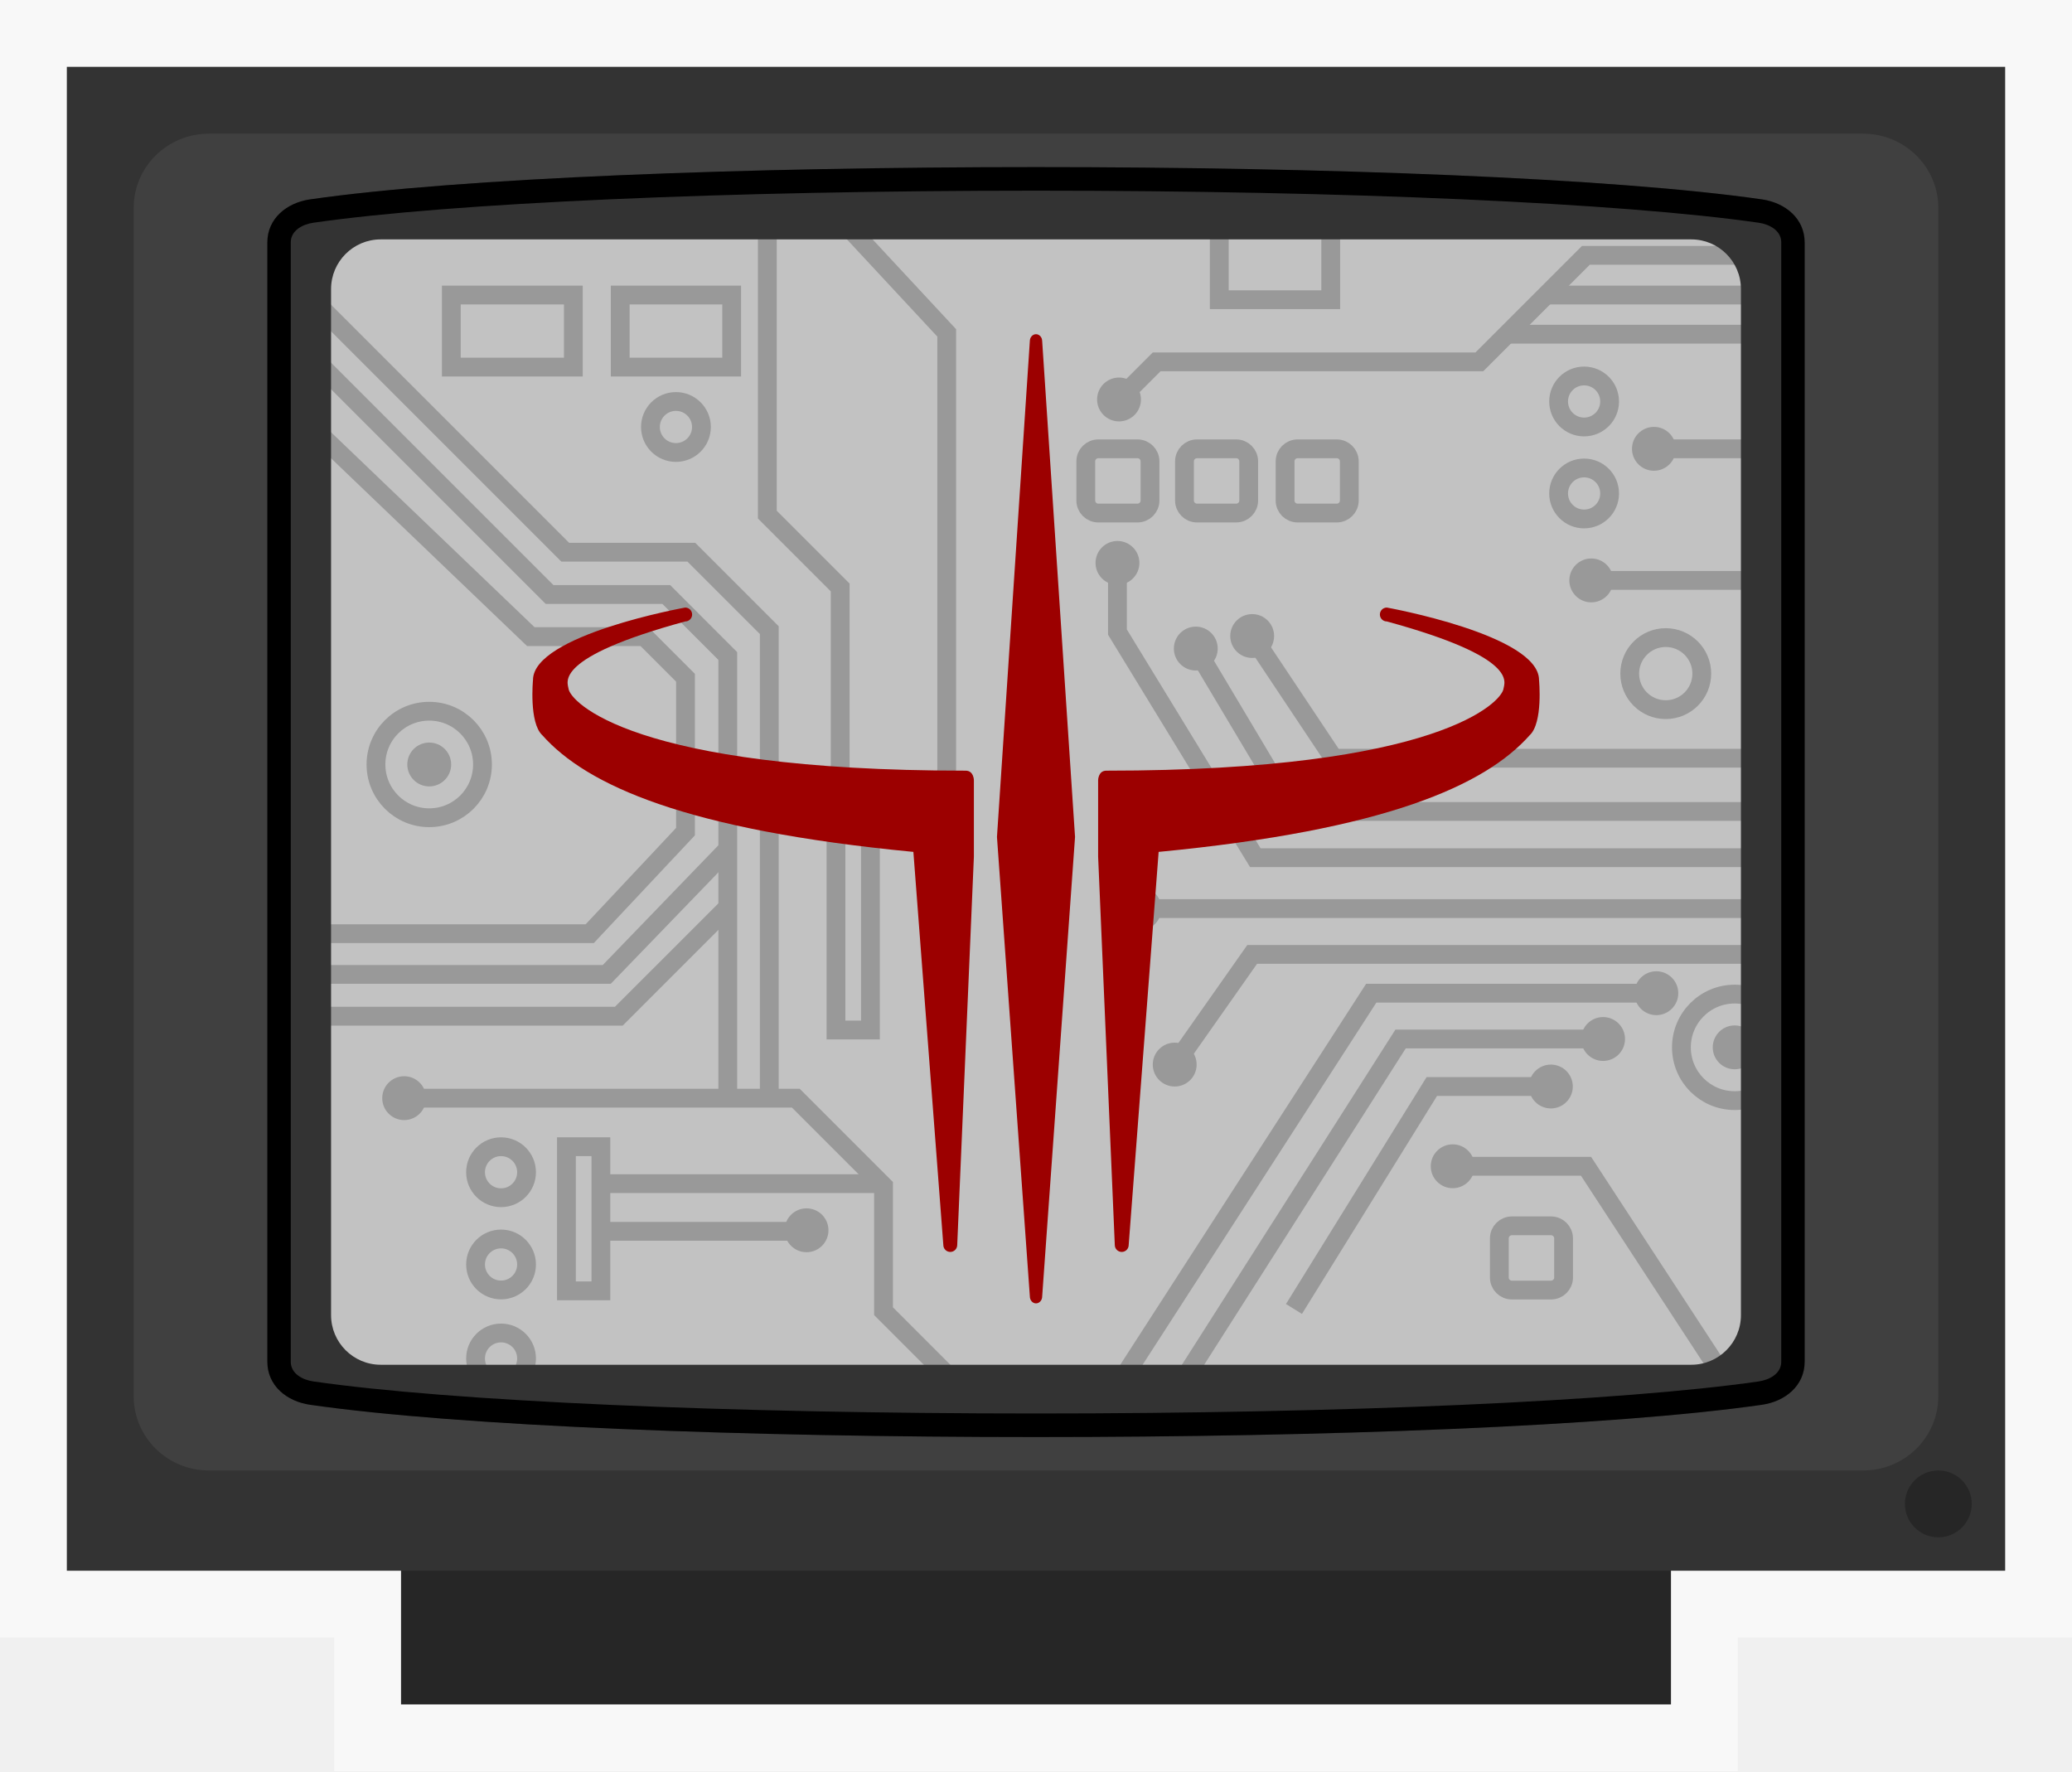
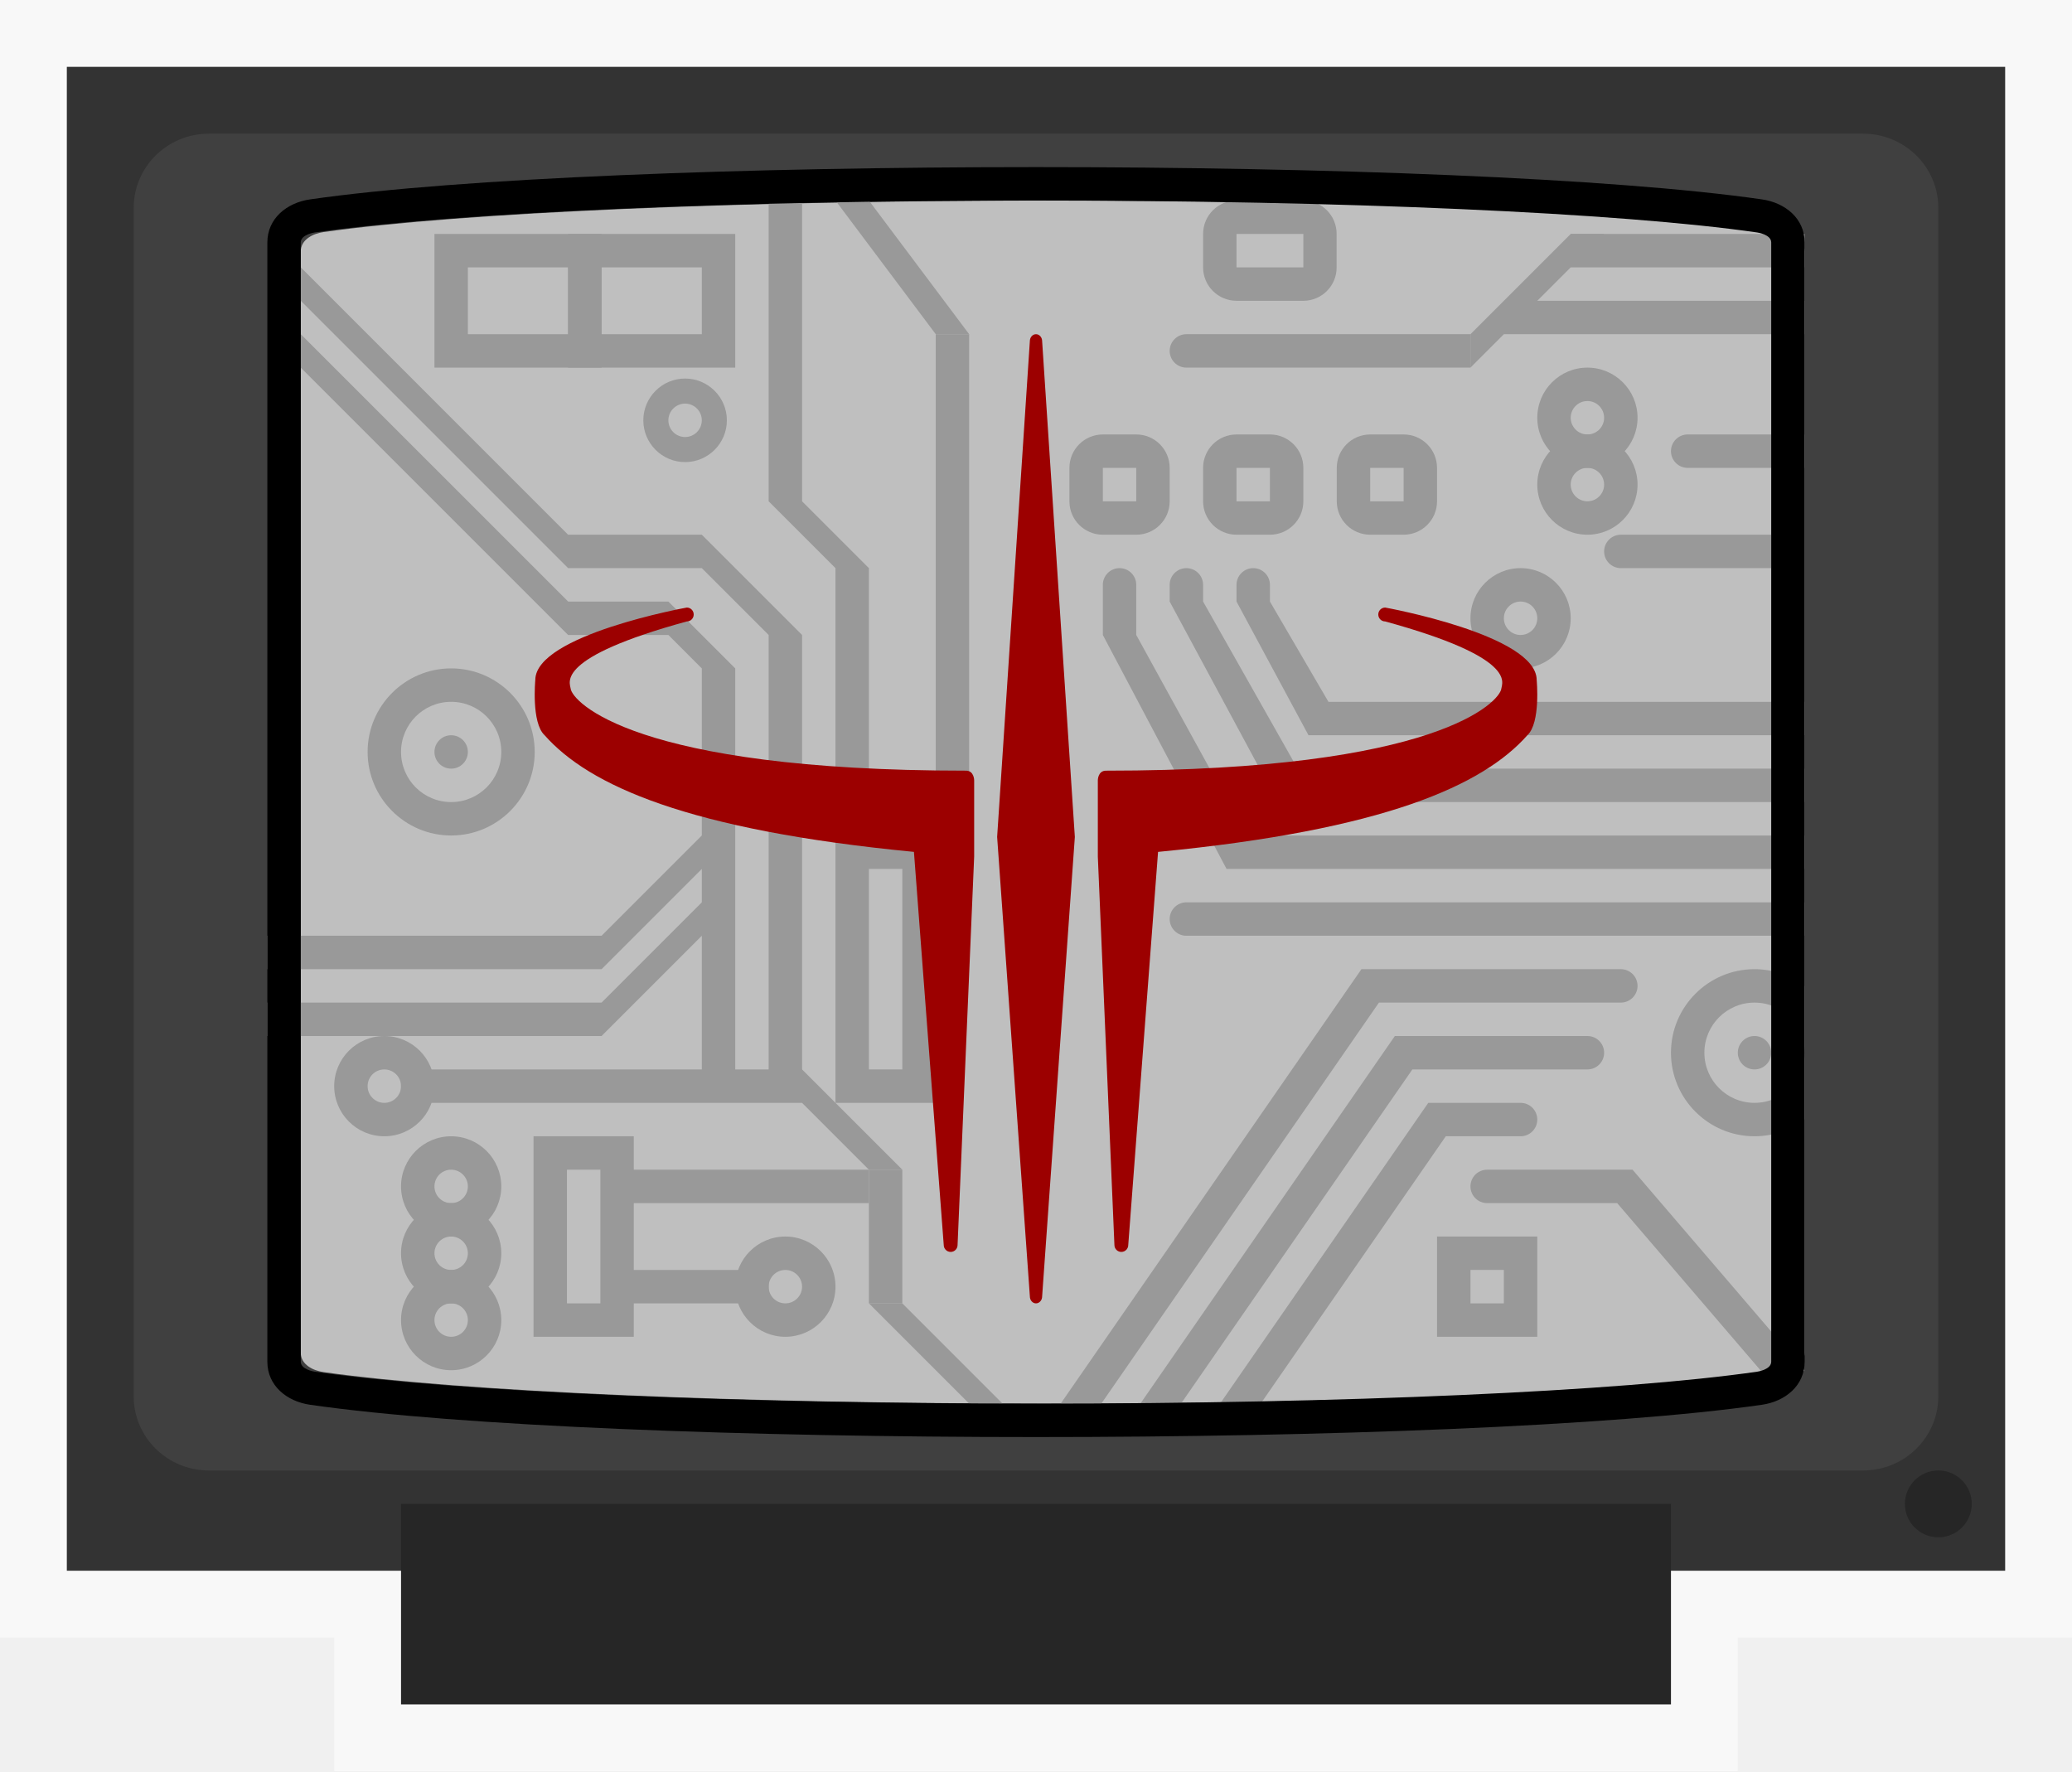
- <svg xmlns="http://www.w3.org/2000/svg" xmlns:xlink="http://www.w3.org/1999/xlink" version="1.1" id="Layer_1" x="0px" y="0px" width="330.666px" height="282.666px" viewBox="0 0 330.666 282.666" enable-background="new 0 0 330.666 282.666" xml:space="preserve">
-   <g id="g12">
-     <g id="g14">
-       <g id="g22">
- 		</g>
-       <g id="g20">
-         <g id="g34">
-           <defs>
-             <rect id="SVGID_1_" x="0" width="330.666" height="282.666" />
-           </defs>
-           <clipPath id="SVGID_2_">
-             <use xlink:href="#SVGID_1_" overflow="visible" />
-           </clipPath>
-           <g id="g32" opacity="0.5" clip-path="url(#SVGID_2_)">
-             <g id="g30" transform="translate(244,232)">
-               <path id="path28" fill="#FFFFFF" d="M75.999-232h-309.333H-244v10.666v240v10.667h10.666h42.667V40v10.666H-180H22.666h10.667        V40V29.333h42.666h10.667V18.666v-240V-232H75.999z" />
+ <svg xmlns="http://www.w3.org/2000/svg" viewBox="0 0 330.667 282.667" height="282.667" width="330.667" xml:space="preserve" id="svg2" version="1.1">
+   <defs id="defs6">
+     <clipPath id="clipPath18" clipPathUnits="userSpaceOnUse">
+       <path id="path16" d="M 0,256 H 256 V 0 H 0 Z" />
+     </clipPath>
+     <clipPath id="clipPath26" clipPathUnits="userSpaceOnUse">
+       <path id="path24" d="M 4,232 H 252 V 20 H 4 Z" />
+     </clipPath>
+     <clipPath id="clipPath44" clipPathUnits="userSpaceOnUse">
+       <path id="path42" d="M 0,256 H 256 V 0 H 0 Z" />
+     </clipPath>
+   </defs>
+   <g transform="matrix(1.333333,0,0,-1.333333,-5.333333,309.3333)" id="g10">
+     <g id="g12">
+       <g clip-path="url(#clipPath18)" id="g14">
+         <g id="g20">
+           <g id="g22" />
+           <g id="g34">
+             <g style="opacity:0.5" id="g32" clip-path="url(#clipPath26)">
+               <g id="g30" transform="translate(244,232)">
+                 <path id="path28" style="fill:#ffffff;fill-opacity:1;fill-rule:nonzero;stroke:none" d="m 0,0 h -232 -8 v -8 -180 -8 h 8 32 v -8 -8 h 8 152 8 v 8 8 H 0 8 v 8 180 8 z" />
+               </g>
            </g>
          </g>
        </g>
      </g>
    </g>
-   </g>
-   <g id="TV">
-     <path id="path36" fill="#262626" d="M266.666,272H64v-32h202.666V272L266.666,272z" />
-     <path id="path38" fill="#333333" d="M319.999,250.666H10.666v-240h309.333V250.666L319.999,250.666z" />
-     <g id="g40">
-       <g id="g42">
-         <g id="g48" transform="translate(29,216)">
-           <path id="path50" fill="#404040" d="M4.333-194.667h264c6.63,0,12,5.307,12,11.853V6.815c0,6.545-5.37,11.852-12,11.852h-264      c-6.628,0-12-5.307-12-11.852v-189.629C-7.667-189.36-2.295-194.667,4.333-194.667" />
+     <path id="path36" style="fill:#333333;fill-opacity:1;fill-rule:nonzero;stroke:none" d="M 244,44 H 12 v 180 h 232 z" />
+     <g id="g38">
+       <g clip-path="url(#clipPath44)" id="g40">
+         <g transform="translate(29,216)" id="g46">
+           <path id="path48" style="fill:#404040;fill-opacity:1;fill-rule:nonzero;stroke:none" d="m 0,0 h 198 c 4.971,0 9,-3.979 9,-8.889 v -142.222 c 0,-4.91 -4.029,-8.889 -9,-8.889 H 0 c -4.971,0 -9,3.979 -9,8.889 V -8.889 C -9,-3.979 -4.971,0 0,0" />
        </g>
-         <g id="g60" transform="translate(236,48)">
-           <path id="path62" fill="#262626" d="M73.333,197.333c-2.943,0-5.334-2.389-5.334-5.333s2.391-5.334,5.334-5.334      c2.945,0,5.333,2.39,5.333,5.334S76.279,197.333,73.333,197.333" />
+         <path id="path50" style="fill:#262626;fill-opacity:1;fill-rule:nonzero;stroke:none" d="M 204,28 H 52 v 24 h 152 z" />
+         <g transform="translate(130,208)" id="g52">
+           <path id="path54" style="fill:#bfbfbf;fill-opacity:1;fill-rule:nonzero;stroke:none" d="M 0,0 C 37.252,0 70.69,-1.446 87.268,-3.774 88.528,-3.951 90,-4.666 90,-6.096 v -131.808 c 0,-1.431 -1.472,-2.145 -2.732,-2.322 C 70.69,-142.554 37.252,-144 0,-144 c -37.251,0 -70.69,1.446 -87.268,3.774 -1.26,0.177 -2.732,0.891 -2.732,2.322 V -6.096 c 0,1.43 1.472,2.145 2.732,2.322 C -70.69,-1.446 -37.251,0 0,0" />
+         </g>
+         <path id="path56" style="fill:#999999;fill-opacity:1;fill-rule:nonzero;stroke:none" d="m 220,192 h -36 v 4 h 36 z" />
+         <g transform="translate(104,208)" id="g58">
+           <path id="path60" style="fill:#999999;fill-opacity:1;fill-rule:nonzero;stroke:none" d="M 0,0 H 4 L 16,-16 H 12 Z" />
+         </g>
+         <g transform="translate(76,204)" id="g62">
+           <path id="path64" style="fill:#999999;fill-opacity:1;fill-rule:nonzero;stroke:none" d="m 0,0 h -4 -12 -4 v -4 -8 -4 h 4 12 4 v 4 8 z m -4,-12 h -12 v 8 h 12 z" />
+         </g>
+         <g transform="translate(92,204)" id="g66">
+           <path id="path68" style="fill:#999999;fill-opacity:1;fill-rule:nonzero;stroke:none" d="m 0,0 h -4 -12 -4 v -4 -8 -4 h 4 12 4 v 4 8 z m -4,-12 h -12 v 8 h 12 z" />
+         </g>
+         <g transform="translate(79.8589,96)" id="g70">
+           <path id="path72" style="fill:#999999;fill-opacity:1;fill-rule:nonzero;stroke:none" d="m 0,0 h -4 -4 -4 v -4 -16 -4 h 4 4 4 v 4 16 z m -4,-20 h -4 v 16 h 4 z" />
+         </g>
+         <g transform="translate(58,152)" id="g74">
+           <path id="path76" style="fill:#999999;fill-opacity:1;fill-rule:nonzero;stroke:none" d="m 0,0 c -5.514,0 -10,-4.486 -10,-10 0,-5.514 4.486,-10 10,-10 5.514,0 10,4.486 10,10 C 10,-4.486 5.514,0 0,0 m 0,-4 c 3.313,0 6,-2.687 6,-6 0,-3.313 -2.687,-6 -6,-6 -3.313,0 -6,2.687 -6,6 0,3.313 2.687,6 6,6" />
+         </g>
+         <g transform="translate(58,144)" id="g78">
+           <path id="path80" style="fill:#999999;fill-opacity:1;fill-rule:nonzero;stroke:none" d="m 0,0 c 1.104,0 2,-0.896 2,-2 0,-1.104 -0.896,-2 -2,-2 -1.104,0 -2,0.896 -2,2 0,1.104 0.896,2 2,2" />
+         </g>
+         <g transform="translate(214,108)" id="g82">
+           <path id="path84" style="fill:#999999;fill-opacity:1;fill-rule:nonzero;stroke:none" d="m 0,0 c 1.104,0 2,-0.896 2,-2 0,-1.104 -0.896,-2 -2,-2 -1.104,0 -2,0.896 -2,2 0,1.104 0.896,2 2,2" />
+         </g>
+         <g transform="translate(116,132)" id="g86">
+           <path id="path88" style="fill:#999999;fill-opacity:1;fill-rule:nonzero;stroke:none" d="m 0,0 h -4 -4 -4 v -4 -24 -4 h 4 4 4 v 4 24 z m -4,-28 h -4 v 24 h 4 z" />
+         </g>
+         <g transform="translate(58,96)" id="g90">
+           <path id="path92" style="fill:#999999;fill-opacity:1;fill-rule:nonzero;stroke:none" d="m 0,0 c -3.309,0 -6,-2.691 -6,-6 0,-3.309 2.691,-6 6,-6 3.309,0 6,2.691 6,6 0,3.309 -2.691,6 -6,6 m 0,-4 c 1.104,0 2,-0.896 2,-2 0,-1.104 -0.896,-2 -2,-2 -1.104,0 -2,0.896 -2,2 0,1.104 0.896,2 2,2" />
+         </g>
+         <g transform="translate(58,88)" id="g94">
+           <path id="path96" style="fill:#999999;fill-opacity:1;fill-rule:nonzero;stroke:none" d="m 0,0 c -3.309,0 -6,-2.691 -6,-6 0,-3.309 2.691,-6 6,-6 3.309,0 6,2.691 6,6 0,3.309 -2.691,6 -6,6 m 0,-4 c 1.104,0 2,-0.896 2,-2 0,-1.104 -0.896,-2 -2,-2 -1.104,0 -2,0.896 -2,2 0,1.104 0.896,2 2,2" />
+         </g>
+         <g transform="translate(58,80)" id="g98">
+           <path id="path100" style="fill:#999999;fill-opacity:1;fill-rule:nonzero;stroke:none" d="m 0,0 c -3.309,0 -6,-2.691 -6,-6 0,-3.309 2.691,-6 6,-6 3.309,0 6,2.691 6,6 0,3.309 -2.691,6 -6,6 m 0,-4 c 1.104,0 2,-0.896 2,-2 0,-1.104 -0.896,-2 -2,-2 -1.104,0 -2,0.896 -2,2 0,1.104 0.896,2 2,2" />
+         </g>
+         <g transform="translate(86,186.6924)" id="g102">
+           <path id="path104" style="fill:#999999;fill-opacity:1;fill-rule:nonzero;stroke:none" d="m 0,0 c -2.757,0 -5,-2.243 -5,-5 0,-2.757 2.243,-5 5,-5 2.757,0 5,2.243 5,5 0,2.757 -2.243,5 -5,5 m 0,-3 c 1.104,0 2,-0.896 2,-2 0,-1.104 -0.896,-2 -2,-2 -1.104,0 -2,0.896 -2,2 0,1.104 0.896,2 2,2" />
+         </g>
+         <g transform="translate(100,172)" id="g106">
+           <path id="path108" style="fill:#999999;fill-opacity:1;fill-rule:nonzero;stroke:none" d="M 0,0 V 36 H -4 V 0 l 8,-8 v -28 h 4 v 28 z" />
+         </g>
+         <path id="path110" style="fill:#999999;fill-opacity:1;fill-rule:nonzero;stroke:none" d="m 120,132 h -4 v 60 h 4 z" />
+         <g transform="translate(88,168)" id="g112">
+           <path id="path114" style="fill:#999999;fill-opacity:1;fill-rule:nonzero;stroke:none" d="M 0,0 H -16 L -48,32 V 28 L -16,-4 H 0 l 8,-8 V -64 H 4 v 48 l -8,8 h -12 l -32,32 v -4 l 32,-32 h 12 l 4,-4 v -20 l -12,-12 h -40 v -4 h 40 l 12,12 v -4 l -12,-12 h -40 v -4 h 40 l 12,12 v -16 h -36 v -4 h 36 4 4 4 v 4 52 z" />
+         </g>
+         <g transform="translate(50,108)" id="g116">
+           <path id="path118" style="fill:#999999;fill-opacity:1;fill-rule:nonzero;stroke:none" d="m 0,0 c -3.309,0 -6,-2.691 -6,-6 0,-3.309 2.691,-6 6,-6 3.309,0 6,2.691 6,6 0,3.309 -2.691,6 -6,6 m 0,-4 c 1.104,0 2,-0.896 2,-2 0,-1.104 -0.896,-2 -2,-2 -1.104,0 -2,0.896 -2,2 0,1.104 0.896,2 2,2" />
+         </g>
+         <g transform="translate(98,84)" id="g120">
+           <path id="path122" style="fill:#999999;fill-opacity:1;fill-rule:nonzero;stroke:none" d="m 0,0 c -3.309,0 -6,-2.691 -6,-6 0,-3.309 2.691,-6 6,-6 3.309,0 6,2.691 6,6 0,3.309 -2.691,6 -6,6 m 0,-4 c 1.104,0 2,-0.896 2,-2 0,-1.104 -0.896,-2 -2,-2 -1.104,0 -2,0.896 -2,2 0,1.104 0.896,2 2,2" />
+         </g>
+         <path id="path124" style="fill:#999999;fill-opacity:1;fill-rule:nonzero;stroke:none" d="M 108,88 H 76 v 4 h 32 z" />
+         <path id="path126" style="fill:#999999;fill-opacity:1;fill-rule:nonzero;stroke:none" d="M 96,76 H 76 v 4 h 20 z" />
+         <path id="path128" style="fill:#999999;fill-opacity:1;fill-rule:nonzero;stroke:none" d="m 112,76 h -4 v 16 h 4 z" />
+         <g transform="translate(120,64)" id="g130">
+           <path id="path132" style="fill:#999999;fill-opacity:1;fill-rule:nonzero;stroke:none" d="M 0,0 H 4 L -8,12 h -4 z" />
+         </g>
+         <g transform="translate(108,92)" id="g134">
+           <path id="path136" style="fill:#999999;fill-opacity:1;fill-rule:nonzero;stroke:none" d="m 0,0 -12,12 h 4 L 4,0 Z" />
+         </g>
+         <g transform="translate(188,84)" id="g138">
+           <path id="path140" style="fill:#999999;fill-opacity:1;fill-rule:nonzero;stroke:none" d="m 0,0 h -4 -4 -4 v -4 -4 -4 h 4 4 4 v 4 4 z m -4,-8 h -4 v 4 h 4 z" />
+         </g>
+         <g transform="translate(180,188)" id="g142">
+           <path id="path144" style="fill:#999999;fill-opacity:1;fill-rule:nonzero;stroke:none" d="m 0,0 h -34 c -1.104,0 -2,0.896 -2,2 0,1.104 0.896,2 2,2 H 0 Z" />
+         </g>
+         <g transform="translate(180,192)" id="g146">
+           <path id="path148" style="fill:#999999;fill-opacity:1;fill-rule:nonzero;stroke:none" d="m 0,0 12,12 h 4 L 0,-4 Z" />
+         </g>
+         <path id="path150" style="fill:#999999;fill-opacity:1;fill-rule:nonzero;stroke:none" d="m 220,200 h -28 v 4 h 28 z" />
+         <g transform="translate(194,188)" id="g152">
+           <path id="path154" style="fill:#999999;fill-opacity:1;fill-rule:nonzero;stroke:none" d="m 0,0 c -3.309,0 -6,-2.691 -6,-6 0,-3.309 2.691,-6 6,-6 3.309,0 6,2.691 6,6 0,3.309 -2.691,6 -6,6 m 0,-4 c 1.104,0 2,-0.896 2,-2 0,-1.104 -0.896,-2 -2,-2 -1.104,0 -2,0.896 -2,2 0,1.104 0.896,2 2,2" />
+         </g>
+         <g transform="translate(194,180)" id="g156">
+           <path id="path158" style="fill:#999999;fill-opacity:1;fill-rule:nonzero;stroke:none" d="m 0,0 c -3.309,0 -6,-2.691 -6,-6 0,-3.309 2.691,-6 6,-6 3.309,0 6,2.691 6,6 0,3.309 -2.691,6 -6,6 m 0,-4 c 1.104,0 2,-0.896 2,-2 0,-1.104 -0.896,-2 -2,-2 -1.104,0 -2,0.896 -2,2 0,1.104 0.896,2 2,2" />
+         </g>
+         <g transform="translate(186,164)" id="g160">
+           <path id="path162" style="fill:#999999;fill-opacity:1;fill-rule:nonzero;stroke:none" d="m 0,0 c -3.309,0 -6,-2.691 -6,-6 0,-3.309 2.691,-6 6,-6 3.309,0 6,2.691 6,6 0,3.309 -2.691,6 -6,6 m 0,-4 c 1.104,0 2,-0.896 2,-2 0,-1.104 -0.896,-2 -2,-2 -1.104,0 -2,0.896 -2,2 0,1.104 0.896,2 2,2" />
+         </g>
+         <g transform="translate(156,124)" id="g164">
+           <path id="path166" style="fill:#999999;fill-opacity:1;fill-rule:nonzero;stroke:none" d="M 0,0 V 4" />
+         </g>
+         <g transform="translate(220,128)" id="g168">
+           <path id="path170" style="fill:#999999;fill-opacity:1;fill-rule:nonzero;stroke:none" d="M 0,0 H -69.194 L -84,28 v 6 c 0,1.104 0.896,2 2,2 1.104,0 2,-0.896 2,-2 V 28 L -66.806,4 H 0 Z" />
+         </g>
+         <g transform="translate(220,120)" id="g172">
+           <path id="path174" style="fill:#999999;fill-opacity:1;fill-rule:nonzero;stroke:none" d="m 0,0 h -74 c -1.104,0 -2,0.896 -2,2 0,1.104 0.896,2 2,2 H 0 Z" />
+         </g>
+         <g transform="translate(216,164)" id="g176">
+           <path id="path178" style="fill:#999999;fill-opacity:1;fill-rule:nonzero;stroke:none" d="m 0,0 h -18 c -1.104,0 -2,0.896 -2,2 0,1.104 0.896,2 2,2 H 0 Z" />
+         </g>
+         <g transform="translate(220,176)" id="g180">
+           <path id="path182" style="fill:#999999;fill-opacity:1;fill-rule:nonzero;stroke:none" d="m 0,0 h -14 c -1.104,0 -2,0.896 -2,2 0,1.104 0.896,2 2,2 H 0 Z" />
+         </g>
+         <g transform="translate(133.6445,60.8613)" id="g184">
+           <path id="path186" style="fill:#999999;fill-opacity:1;fill-rule:nonzero;stroke:none" d="m 0,0 -3.289,2.277 36.597,52.862 h 31.047 c 1.105,0 2,-0.896 2,-2 0,-1.105 -0.895,-2 -2,-2 H 35.403 Z" />
+         </g>
+         <g transform="translate(159.3125,140)" id="g188">
+           <path id="path190" style="fill:#999999;fill-opacity:1;fill-rule:nonzero;stroke:none" d="m 0,0 -11.313,20 v 2 c 0,1.104 -0.895,2 -2,2 -1.104,0 -2,-0.896 -2,-2 V 20 L -2.389,-4 h 63.077 v 4 z" />
+         </g>
+         <g transform="translate(163.0039,148)" id="g192">
+           <path id="path194" style="fill:#999999;fill-opacity:1;fill-rule:nonzero;stroke:none" d="m 0,0 -7.004,12 v 2 c 0,1.104 -0.895,2 -2,2 -1.104,0 -2,-0.896 -2,-2 v -2 l 8.615,-16 h 59.385 v 4 z" />
+         </g>
+         <path id="path196" style="fill:#999999;fill-opacity:1;fill-rule:nonzero;stroke:none" d="m 140,172 h -4 v 4 h 4 z m 0,8 h -4 c -2.209,0 -4,-1.791 -4,-4 v -4 c 0,-2.209 1.791,-4 4,-4 h 4 c 2.209,0 4,1.791 4,4 v 4 c 0,2.209 -1.791,4 -4,4" />
+         <path id="path198" style="fill:#999999;fill-opacity:1;fill-rule:nonzero;stroke:none" d="m 156,172 h -4 v 4 h 4 z m 0,8 h -4 c -2.209,0 -4,-1.791 -4,-4 v -4 c 0,-2.209 1.791,-4 4,-4 h 4 c 2.209,0 4,1.791 4,4 v 4 c 0,2.209 -1.791,4 -4,4" />
+         <path id="path200" style="fill:#999999;fill-opacity:1;fill-rule:nonzero;stroke:none" d="m 172,172 h -4 v 4 h 4 z m 0,8 h -4 c -2.209,0 -4,-1.791 -4,-4 v -4 c 0,-2.209 1.791,-4 4,-4 h 4 c 2.209,0 4,1.791 4,4 v 4 c 0,2.209 -1.791,4 -4,4" />
+         <path id="path202" style="fill:#999999;fill-opacity:1;fill-rule:nonzero;stroke:none" d="m 160,200 h -8 v 4 h 8 z m 0,8 h -8 c -2.209,0 -4,-1.791 -4,-4 v -4 c 0,-2.209 1.791,-4 4,-4 h 8 c 2.199,0 3.981,1.782 3.981,3.981 v 4.038 c 0,2.199 -1.782,3.981 -3.981,3.981" />
+         <g transform="translate(219.9854,67.9854)" id="g204">
+           <path id="path206" style="fill:#999999;fill-opacity:1;fill-rule:nonzero;stroke:none" d="m 0,0 -20.584,24.015 h -17.401 c -1.105,0 -2,-0.896 -2,-2 0,-1.105 0.895,-2 2,-2 h 15.561 L -2.837,-2.837 Z" />
+         </g>
+         <g transform="translate(194,108)" id="g208">
+           <path id="path210" style="fill:#999999;fill-opacity:1;fill-rule:nonzero;stroke:none" d="M 0,0 H -23.048 L -53.51,-44 h 4.865 l 27.693,40 H 0 c 1.104,0 2,0.896 2,2 0,1.104 -0.896,2 -2,2" />
+         </g>
+         <g transform="translate(186,100)" id="g212">
+           <path id="path214" style="fill:#999999;fill-opacity:1;fill-rule:nonzero;stroke:none" d="m 0,0 h -11.048 l -24.923,-36 h 4.866 L -8.952,-4 H 0 c 1.104,0 2,0.896 2,2 0,1.104 -0.896,2 -2,2" />
+         </g>
+         <g transform="translate(220,106)" id="g216">
+           <path id="path218" style="fill:#999999;fill-opacity:1;fill-rule:nonzero;stroke:none" d="m 0,0 c 0,-3.313 -2.687,-6 -6,-6 -3.313,0 -6,2.687 -6,6 0,3.313 2.687,6 6,6 3.313,0 6,-2.687 6,-6 V 7.98 C -1.674,9.242 -3.747,10 -6,10 -11.514,10 -16,5.514 -16,0 c 0,-5.514 4.486,-10 10,-10 2.253,0 4.326,0.758 6,2.02 z" />
+         </g>
+         <g transform="translate(69.1826,144.0034)" id="g220">
+           <path id="path222" style="fill:#9c0000;fill-opacity:1;fill-rule:nonzero;stroke:none" d="m 0,0 c -1.605,1.489 -1.111,6.609 -1.111,6.609 0,5.397 18.133,8.67 18.133,8.67 0.459,0 0.826,-0.372 0.826,-0.831 0,-0.46 -0.368,-0.832 -0.826,-0.832 C 1.173,9.273 3.031,6.311 3.123,5.562 c 0.189,-1.505 7.5,-9.806 47.313,-9.806 0.981,0 0.981,-1.15 0.981,-1.15 v -9.129 L 49.43,-61.016 c 0,-0.458 -0.372,-0.83 -0.826,-0.83 -0.455,0 -0.829,0.372 -0.829,0.83 l -3.567,47.051 C 17.105,-11.354 5.309,-6.001 0,0" />
+         </g>
+         <g transform="translate(128.7344,76.8301)" id="g224">
+           <path id="path226" style="fill:#9c0000;fill-opacity:1;fill-rule:nonzero;stroke:none" d="m 0,0 c 0,-0.458 -0.331,-0.83 -0.735,-0.83 -0.405,0 -0.733,0.372 -0.733,0.83 l -3.918,54.996 3.916,59.342 c 0,0.46 0.328,0.832 0.735,0.832 0.404,0 0.735,-0.372 0.735,-0.832 L 3.915,54.996 Z" />
+         </g>
+         <g transform="translate(142.6094,130.0376)" id="g228">
+           <path id="path230" style="fill:#9c0000;fill-opacity:1;fill-rule:nonzero;stroke:none" d="m 0,0 -3.568,-47.05 c 0,-0.458 -0.373,-0.83 -0.828,-0.83 -0.454,0 -0.827,0.372 -0.827,0.83 l -1.986,46.493 v 9.129 c 0,0 0,1.15 0.98,1.15 39.814,0 47.125,8.3 47.314,9.806 0.092,0.749 1.949,3.711 -13.898,8.054 -0.46,0 -0.828,0.372 -0.828,0.832 0,0.459 0.368,0.831 0.828,0.831 0,0 18.131,-3.273 18.131,-8.67 0,0 0.495,-5.12 -1.111,-6.609 C 38.897,7.964 27.101,2.612 0,0" />
+         </g>
+         <g transform="translate(236,48)" id="g232">
+           <path id="path234" style="fill:#262626;fill-opacity:1;fill-rule:nonzero;stroke:none" d="M 0,0 C -2.209,0 -4,1.791 -4,4 -4,6.209 -2.209,8 0,8 2.209,8 4,6.209 4,4 4,1.791 2.209,0 0,0" />
+         </g>
+         <g transform="translate(128,212)" id="g236">
+           <path id="path238" style="fill:#000000;fill-opacity:1;fill-rule:nonzero;stroke:none" d="M 0,0 C -34.5,0 -69,-1.288 -86.889,-3.864 -89.692,-4.268 -92,-6.163 -92,-9.017 v -133.966 c 0,-2.855 2.308,-4.748 5.111,-5.153 C -69,-150.712 -34.5,-152 0,-152 c 34.5,0 69,1.288 86.889,3.864 2.803,0.405 5.111,2.298 5.111,5.153 V -9.017 c 0,2.854 -2.308,4.749 -5.111,5.153 C 69,-1.288 34.5,0 0,0 M 0,-4 C 36.867,-4 69.942,-5.465 86.318,-7.824 86.388,-7.833 88,-8.077 88,-9.017 v -133.966 c 0,-0.941 -1.612,-1.184 -1.682,-1.194 C 69.942,-146.535 36.867,-148 0,-148 c -36.867,0 -69.942,1.465 -86.319,3.823 -0.068,0.01 -1.681,0.253 -1.681,1.194 V -9.017 c 0,0.94 1.613,1.184 1.681,1.193 C -69.942,-5.465 -36.867,-4 0,-4" />
        </g>
      </g>
    </g>
-     <path fill="#C2C2C2" d="M283.834,214.24c0,4.61-3.735,8.348-8.348,8.348H55.181c-4.611,0-8.349-3.735-8.349-8.348V41.764   c0-4.611,3.736-8.348,8.349-8.348h220.305c4.611,0,8.348,3.736,8.348,8.348V214.24L283.834,214.24z" />
-   </g>
-   <g id="Wires">
-     <polyline fill="none" stroke="#999999" stroke-width="3" stroke-miterlimit="10" points="50.083,48 90.208,88.125 110.333,88.125    122.77,100.563 122.77,175.25  " />
-     <polyline fill="none" stroke="#999999" stroke-width="3" stroke-miterlimit="10" points="49.5,56.667 87.708,94.875    106.333,94.875 116.145,104.688 116.145,175.25  " />
-     <polyline fill="none" stroke="#999999" stroke-width="3" stroke-miterlimit="10" points="48.455,66.865 84.708,101.594    102.833,101.594 109.395,108.156 109.395,132.719 94.114,149 50,149  " />
-     <polyline fill="none" stroke="#999999" stroke-width="3" stroke-miterlimit="10" points="126.208,31.125 122.458,34.875    122.458,82.125 134.083,93.75 134.083,129.5  " />
-     <polyline fill="none" stroke="#999999" stroke-width="3" stroke-miterlimit="10" points="64.5,175.25 127,175.25 141,189.25    141,209.25 154.613,222.862  " />
-     <polyline fill="none" stroke="#999999" stroke-width="3" stroke-miterlimit="10" points="281.333,152.308 199.833,152.308    187.469,169.892  " />
-     <polyline fill="none" stroke="#999999" stroke-width="3" stroke-miterlimit="10" points="264.333,158.5 218.833,158.5    178.583,220.862  " />
-     <polyline fill="none" stroke="#999999" stroke-width="3" stroke-miterlimit="10" points="255.833,165.808 223.515,165.808    187.167,222.862  " />
-     <polyline fill="none" stroke="#999999" stroke-width="3" stroke-miterlimit="10" points="247.5,173.392 228.5,173.392    206.5,208.892  " />
-     <polyline fill="none" stroke="#999999" stroke-width="3" stroke-miterlimit="10" points="231.833,186.12 253.112,186.12    274.5,218.862  " />
-     <line fill="none" stroke="#999999" stroke-width="3" stroke-miterlimit="10" x1="281.333" y1="145" x2="181.833" y2="145" />
-     <polyline fill="none" stroke="#999999" stroke-width="3" stroke-miterlimit="10" points="281.833,136.875 200.333,136.875    178.333,100.875 178.333,89.833  " />
-     <polyline fill="none" stroke="#999999" stroke-width="3" stroke-miterlimit="10" points="178.583,63.75 184.583,57.75    236.083,57.75 253.083,40.75 281.333,40.75  " />
-     <rect x="72.026" y="47.083" fill="none" stroke="#999999" stroke-width="3" stroke-miterlimit="10" width="19.474" height="11.5" />
-     <rect x="98.979" y="47.083" fill="none" stroke="#999999" stroke-width="3" stroke-miterlimit="10" width="17.786" height="11.5" />
-     <rect x="90.395" y="183" fill="none" stroke="#999999" stroke-width="3" stroke-miterlimit="10" width="5.5" height="23" />
-     <line fill="none" stroke="#999999" stroke-width="3" stroke-miterlimit="10" x1="96.001" y1="188.894" x2="141.001" y2="188.894" />
-     <line fill="none" stroke="#999999" stroke-width="3" stroke-miterlimit="10" x1="95.895" y1="196.5" x2="129.411" y2="196.5" />
-     <polyline fill="none" stroke="#999999" stroke-width="3" stroke-miterlimit="10" points="134.421,35.205 151.083,53.125    151.083,132.125  " />
-     <polyline fill="none" stroke="#999999" stroke-width="3" stroke-miterlimit="10" points="190.833,103.5 206.333,129.5    281.833,129.5  " />
-     <polyline fill="none" stroke="#999999" stroke-width="3" stroke-miterlimit="10" points="199.833,101.5 212.833,121 281.833,121     " />
-     <circle fill="none" stroke="#999999" stroke-width="3" stroke-miterlimit="10" cx="265.833" cy="107.5" r="5.75" />
-     <polyline fill="none" stroke="#999999" stroke-width="3" stroke-miterlimit="10" points="116.145,135.5 96.833,155.5 49.5,155.5     " />
-     <polyline fill="none" stroke="#999999" stroke-width="3" stroke-miterlimit="10" points="116.145,144.78 98.755,162.172    49.833,162.172  " />
-     <circle fill="none" stroke="#999999" stroke-width="3" stroke-miterlimit="10" cx="68.5" cy="122" r="8.5" />
-     <circle fill="#999999" cx="68.5" cy="122" r="3.5" />
-     <rect x="133.411" y="132.375" fill="none" stroke="#999999" stroke-width="3" stroke-miterlimit="10" width="5.5" height="32" />
-     <circle fill="none" stroke="#999999" stroke-width="3" stroke-miterlimit="10" cx="252.805" cy="64.07" r="4.07" />
-     <circle fill="none" stroke="#999999" stroke-width="3" stroke-miterlimit="10" cx="252.805" cy="78.75" r="4.07" />
-     <circle fill="none" stroke="#999999" stroke-width="3" stroke-miterlimit="10" cx="79.962" cy="187.07" r="4.07" />
-     <circle fill="none" stroke="#999999" stroke-width="3" stroke-miterlimit="10" cx="79.962" cy="201.793" r="4.069" />
-     <path fill="none" stroke="#999999" stroke-width="3" stroke-miterlimit="10" d="M183.528,79.875c0,1.104-0.896,2-2,2h-6.25   c-1.104,0-2-0.896-2-2v-6.25c0-1.104,0.896-2,2-2h6.25c1.104,0,2,0.896,2,2V79.875z" />
-     <path fill="none" stroke="#999999" stroke-width="3" stroke-miterlimit="10" d="M199.278,79.875c0,1.104-0.896,2-2,2h-6.25   c-1.104,0-2-0.896-2-2v-6.25c0-1.104,0.896-2,2-2h6.25c1.104,0,2,0.896,2,2V79.875z" />
-     <path fill="none" stroke="#999999" stroke-width="3" stroke-miterlimit="10" d="M215.333,79.875c0,1.104-0.896,2-2,2h-6.25   c-1.104,0-2-0.896-2-2v-6.25c0-1.104,0.896-2,2-2h6.25c1.104,0,2,0.896,2,2V79.875z" />
-     <line fill="none" stroke="#999999" stroke-width="3" stroke-miterlimit="10" x1="247.333" y1="47.083" x2="282.27" y2="47.083" />
-     <line fill="none" stroke="#999999" stroke-width="3" stroke-miterlimit="10" x1="240.302" y1="53.333" x2="281.833" y2="53.333" />
-     <circle fill="none" stroke="#999999" stroke-width="3" stroke-miterlimit="10" cx="79.962" cy="216.793" r="4.069" />
-     <circle fill="none" stroke="#999999" stroke-width="3" stroke-miterlimit="10" cx="276.833" cy="167.142" r="8.5" />
-     <circle fill="#999999" cx="276.833" cy="167.142" r="3.5" />
-     <path fill="none" stroke="#999999" stroke-width="3" stroke-miterlimit="10" d="M249.528,203.875c0,1.104-0.896,2-2,2h-6.25   c-1.104,0-2-0.896-2-2v-6.25c0-1.104,0.896-2,2-2h6.25c1.104,0,2,0.896,2,2V203.875z" />
-     <circle fill="none" stroke="#999999" stroke-width="3" stroke-miterlimit="10" cx="107.872" cy="68.141" r="4.07" />
-     <circle fill="#999999" cx="178.333" cy="89.833" r="3.5" />
-     <circle fill="#999999" cx="178.583" cy="63.75" r="3.5" />
-     <circle fill="#999999" cx="190.833" cy="103.5" r="3.5" />
-     <circle fill="#999999" cx="199.833" cy="101.5" r="3.5" />
-     <circle fill="#999999" cx="264.333" cy="158.5" r="3.5" />
-     <circle fill="#999999" cx="255.833" cy="165.808" r="3.5" />
-     <circle fill="#999999" cx="247.5" cy="173.392" r="3.5" />
-     <circle fill="#999999" cx="64.5" cy="175.25" r="3.5" />
-     <circle fill="#999999" cx="128.712" cy="196.335" r="3.5" />
-     <circle fill="#999999" cx="231.833" cy="186.12" r="3.5" />
-     <circle fill="#999999" cx="187.469" cy="169.892" r="3.5" />
-     <line fill="none" stroke="#999999" stroke-width="3" stroke-miterlimit="10" x1="281.218" y1="71.625" x2="263.947" y2="71.625" />
-     <circle fill="#999999" cx="263.947" cy="71.625" r="3.5" />
-     <circle fill="#999999" cx="181.833" cy="145" r="3.5" />
-     <line fill="none" stroke="#999999" stroke-width="3" stroke-miterlimit="10" x1="285.218" y1="92.625" x2="253.947" y2="92.625" />
-     <circle fill="#999999" cx="253.947" cy="92.625" r="3.5" />
-     <rect x="194.582" y="36.333" fill="none" stroke="#999999" stroke-width="3" stroke-miterlimit="10" width="17.786" height="11.5" />
-   </g>
-   <g id="Q3">
-     <g id="g40_1_">
-       <g>
-         <path fill="#9C0000" d="M86.548,117.329c-2.151-1.986-1.488-8.812-1.488-8.812c0-7.196,24.289-11.56,24.289-11.56     c0.615,0,1.107,0.496,1.107,1.108c0,0.613-0.493,1.109-1.107,1.109c-21.23,5.79-18.741,9.74-18.618,10.739     c0.253,2.007,10.046,13.075,63.377,13.075c1.313,0,1.313,1.533,1.313,1.533v12.172l-2.661,61.992c0,0.61-0.498,1.106-1.107,1.106     s-1.109-0.496-1.109-1.106l-4.779-62.736C109.46,132.467,93.659,125.331,86.548,117.329z" />
-         <path fill="#9C0000" d="M166.319,206.894c0,0.611-0.444,1.107-0.985,1.107c-0.542,0-0.982-0.496-0.982-1.107l-5.248-73.328     l5.245-79.124c0-0.613,0.44-1.109,0.985-1.109c0.541,0,0.985,0.496,0.985,1.109l5.244,79.124L166.319,206.894z" />
-         <path fill="#9C0000" d="M184.904,135.95l-4.779,62.734c0,0.611-0.5,1.107-1.108,1.107c-0.609,0-1.108-0.496-1.108-1.107     l-2.661-61.991v-12.172c0,0,0-1.533,1.313-1.533c53.332,0,63.124-11.068,63.378-13.075c0.123-0.999,2.611-4.949-18.617-10.739     c-0.616,0-1.109-0.496-1.109-1.109c0-0.612,0.493-1.108,1.109-1.108c0,0,24.288,4.364,24.288,11.56c0,0,0.663,6.826-1.489,8.812     C237.008,125.331,221.207,132.467,184.904,135.95z" />
-       </g>
-     </g>
-   </g>
-   <g id="Frame">
-     <path fill="#333333" d="M281.186,31.82c-47.704-6.871-184-6.871-231.704,0c-3.738,0.538-6.815,3.063-6.814,6.87v178.622   c0,3.806,3.077,6.33,6.814,6.869c47.704,6.87,184,6.87,231.704,0c3.736-0.539,6.813-3.063,6.813-6.869V38.689   C288,34.883,284.924,32.357,281.186,31.82z M277.833,209.869c0,4.377-3.549,7.926-7.926,7.926H60.759   c-4.377,0-7.926-3.549-7.926-7.926V46.129c0-4.377,3.549-7.926,7.926-7.926h209.148c4.377,0,7.926,3.549,7.926,7.926V209.869   L277.833,209.869z" />
-     <g id="g56" transform="translate(128,212)">
-       <path id="path58" d="M37.333-185.334c-46,0-92,1.718-115.852,5.152c-3.737,0.539-6.815,3.064-6.815,6.871V5.312    c0,3.808,3.078,6.332,6.815,6.869c23.852,3.438,69.852,5.152,115.852,5.152s92-1.717,115.854-5.152    C156.923,11.644,160,9.118,160,5.312V-173.31c0-3.807-3.077-6.332-6.813-6.871C129.333-183.616,83.333-185.334,37.333-185.334     M37.333-181.571c49.229,0,93.417,1.959,115.324,5.115c1.665,0.238,3.61,1.206,3.61,3.146V5.312c0,1.938-1.945,2.904-3.61,3.146    c-21.907,3.154-66.096,5.113-115.324,5.113c-49.228,0-93.417-1.959-115.324-5.113c-1.663-0.24-3.608-1.207-3.608-3.146V-173.31    c0-1.939,1.945-2.907,3.608-3.146C-56.084-179.612-11.894-181.571,37.333-181.571" />
-     </g>
  </g>
</svg>
